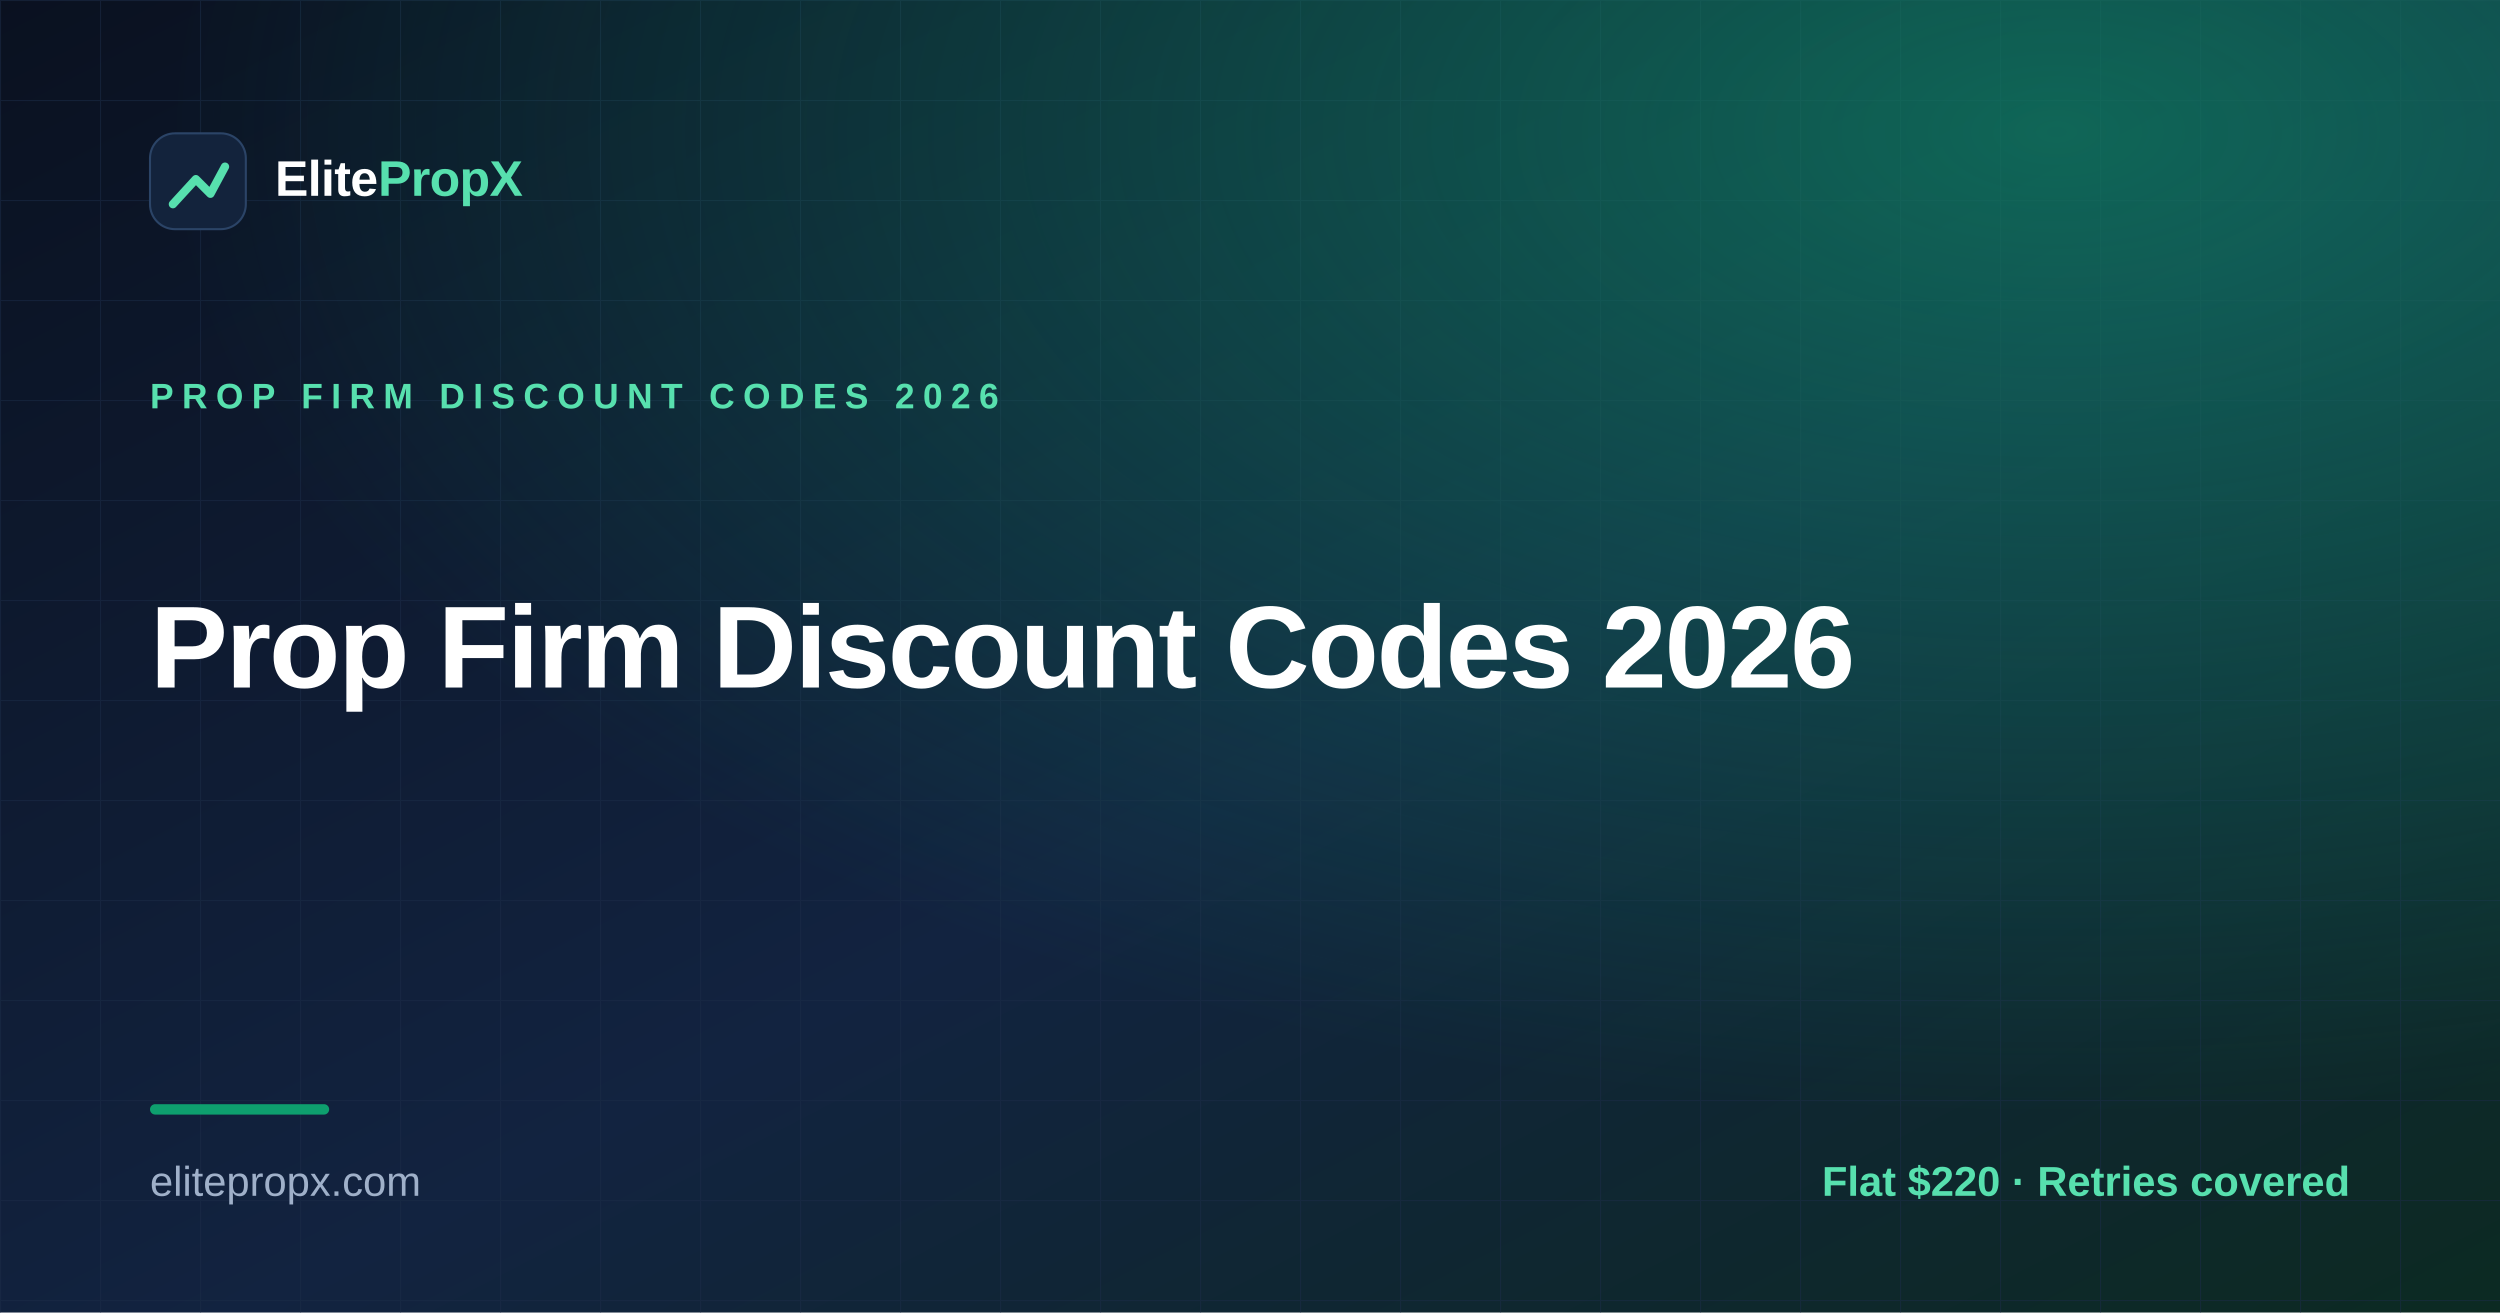
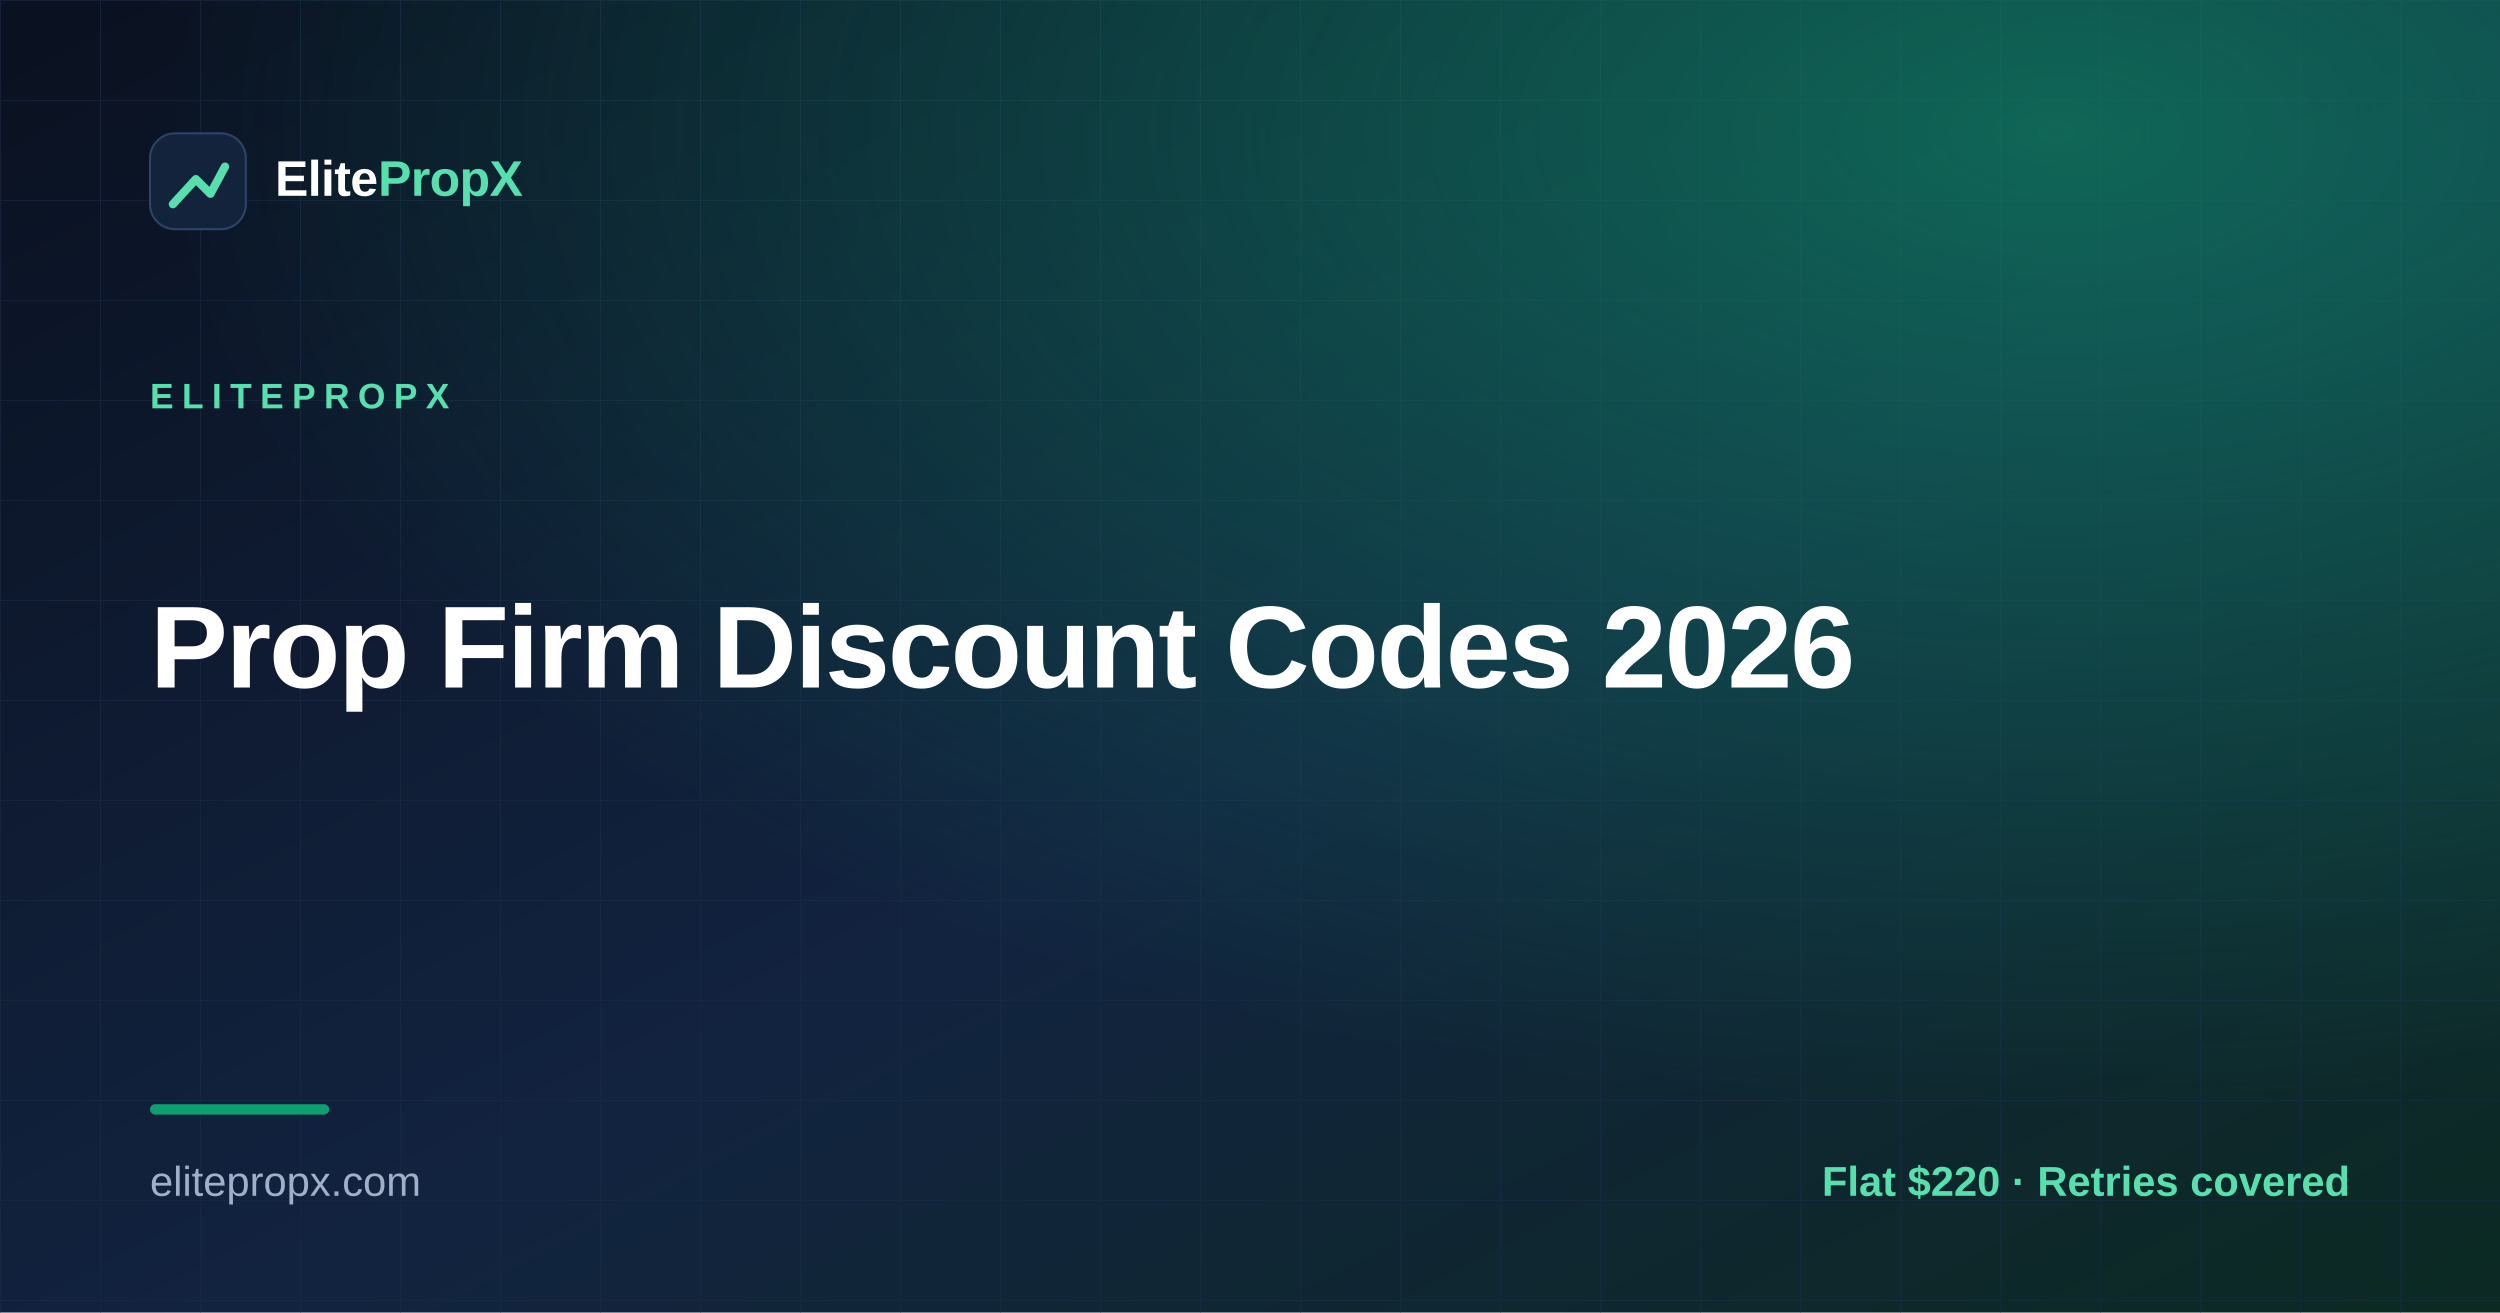
<svg xmlns="http://www.w3.org/2000/svg" width="1200" height="630" viewBox="0 0 1200 630" role="img" aria-label="Prop Firm Discount Codes 2026" font-family="Arial, Helvetica, 'Segoe UI', sans-serif">
  <defs>
    <linearGradient id="bg" x1="0" y1="0" x2="1" y2="1">
      <stop offset="0" stop-color="#0a1120" />
      <stop offset="0.55" stop-color="#122340" />
      <stop offset="1" stop-color="#0c2a22" />
    </linearGradient>
    <radialGradient id="glow" cx="0.82" cy="0.1" r="0.75">
      <stop offset="0" stop-color="#0e9f6e" stop-opacity="0.55" />
      <stop offset="1" stop-color="#0e9f6e" stop-opacity="0" />
    </radialGradient>
    <pattern id="ogg" width="48" height="48" patternUnits="userSpaceOnUse">
      <path d="M 48 0 L 0 0 0 48" fill="none" stroke="#1b2c47" stroke-width="1" />
    </pattern>
  </defs>
  <rect width="1200" height="630" fill="url(#bg)" />
  <rect width="1200" height="630" fill="url(#ogg)" opacity="0.55" />
  <rect width="1200" height="630" fill="url(#glow)" />
  <g transform="translate(72,64)">
    <rect width="46" height="46" rx="12" fill="#13233c" stroke="#2b4467" />
    <path d="M11 34 L22 22 L29 29 L36 16" fill="none" stroke="#57e0ae" stroke-width="4" stroke-linecap="round" stroke-linejoin="round" />
  </g>
  <text x="132" y="94" font-family="Arial, Helvetica, 'Segoe UI', sans-serif" font-size="24" font-weight="800" fill="#ffffff" letter-spacing="-0.3">Elite<tspan fill="#57e0ae">PropX</tspan>
  </text>
-   <text x="72" y="196" font-family="Arial, Helvetica, 'Segoe UI', sans-serif" font-size="17" font-weight="800" fill="#57e0ae" letter-spacing="4">PROP FIRM DISCOUNT CODES 2026</text>
+   <text x="72" y="196" font-family="Arial, Helvetica, 'Segoe UI', sans-serif" font-size="17" font-weight="800" fill="#57e0ae" letter-spacing="4">ELITEPROPX</text>
  <text x="72" y="330" font-family="Arial, Helvetica, 'Segoe UI', sans-serif" font-size="56" font-weight="800" fill="#ffffff" letter-spacing="-1">Prop Firm Discount Codes 2026</text>
  <rect x="72" y="530" width="86" height="5" rx="2.5" fill="#0e9f6e" />
  <text x="72" y="574" font-family="Arial, Helvetica, 'Segoe UI', sans-serif" font-size="20" fill="#9fb0c9">elitepropx.com</text>
  <text x="1128" y="574" font-family="Arial, Helvetica, 'Segoe UI', sans-serif" font-size="20" font-weight="700" fill="#57e0ae" text-anchor="end">Flat $220 · Retries covered</text>
</svg>
